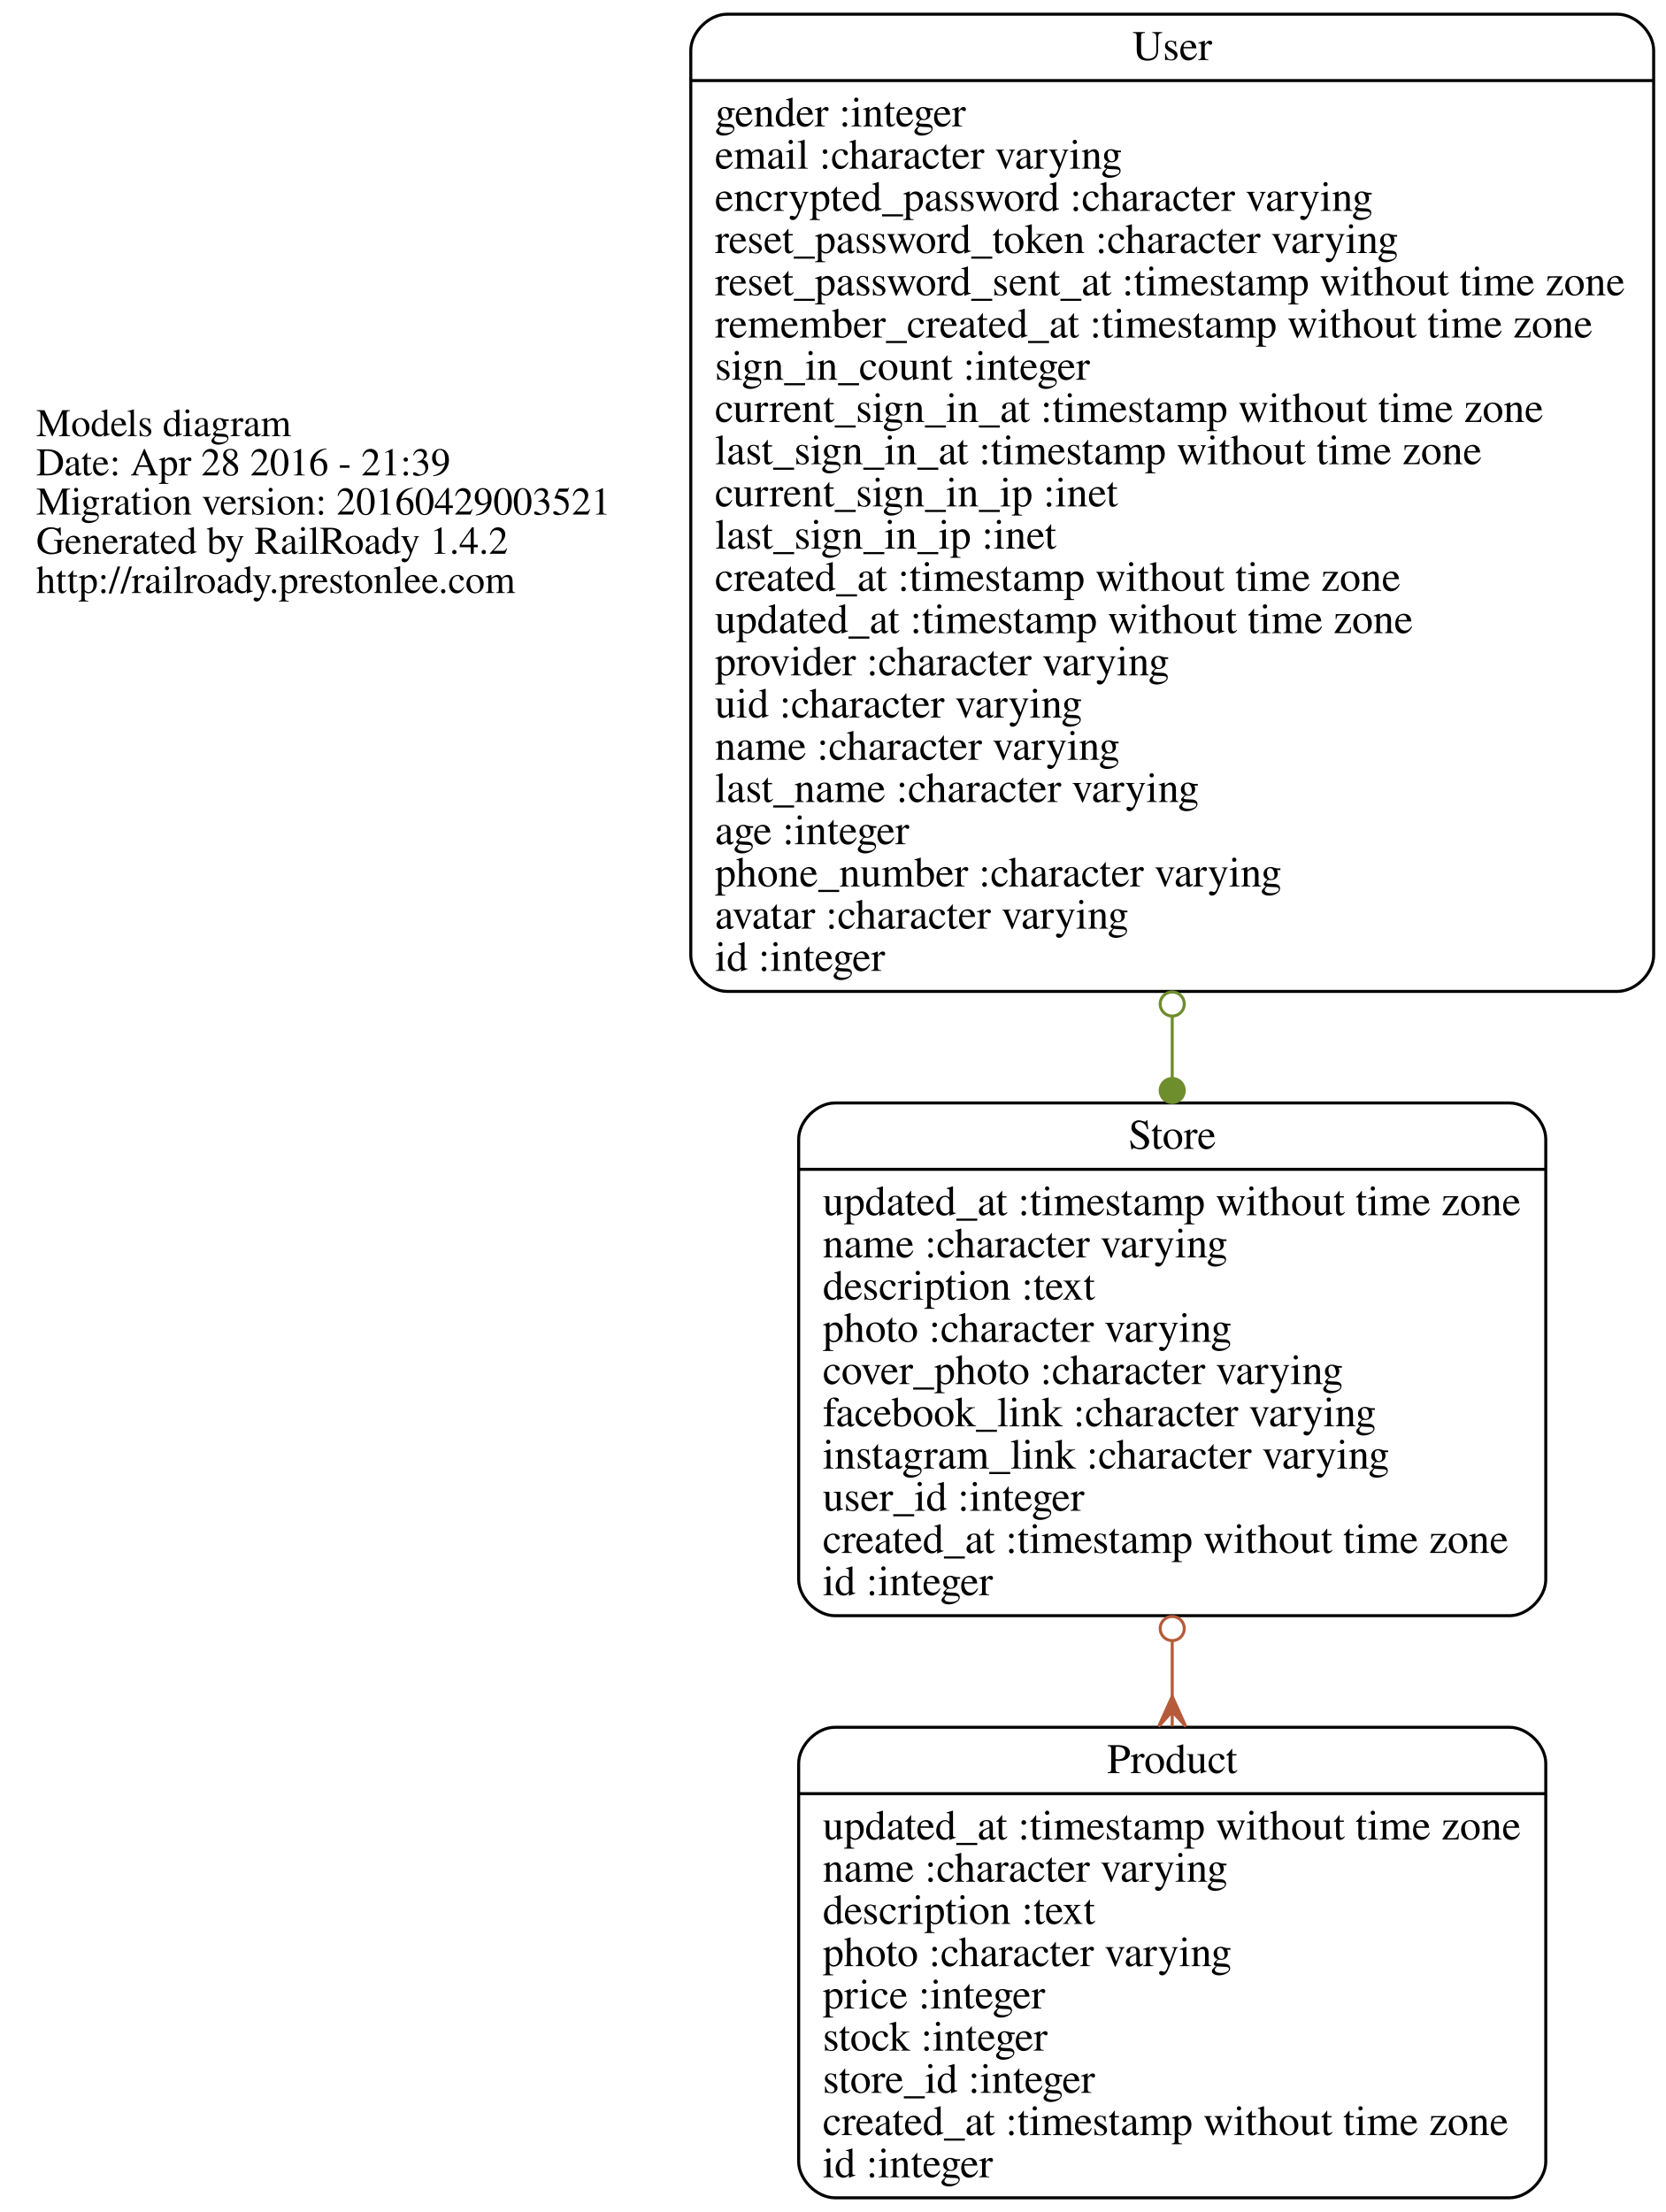
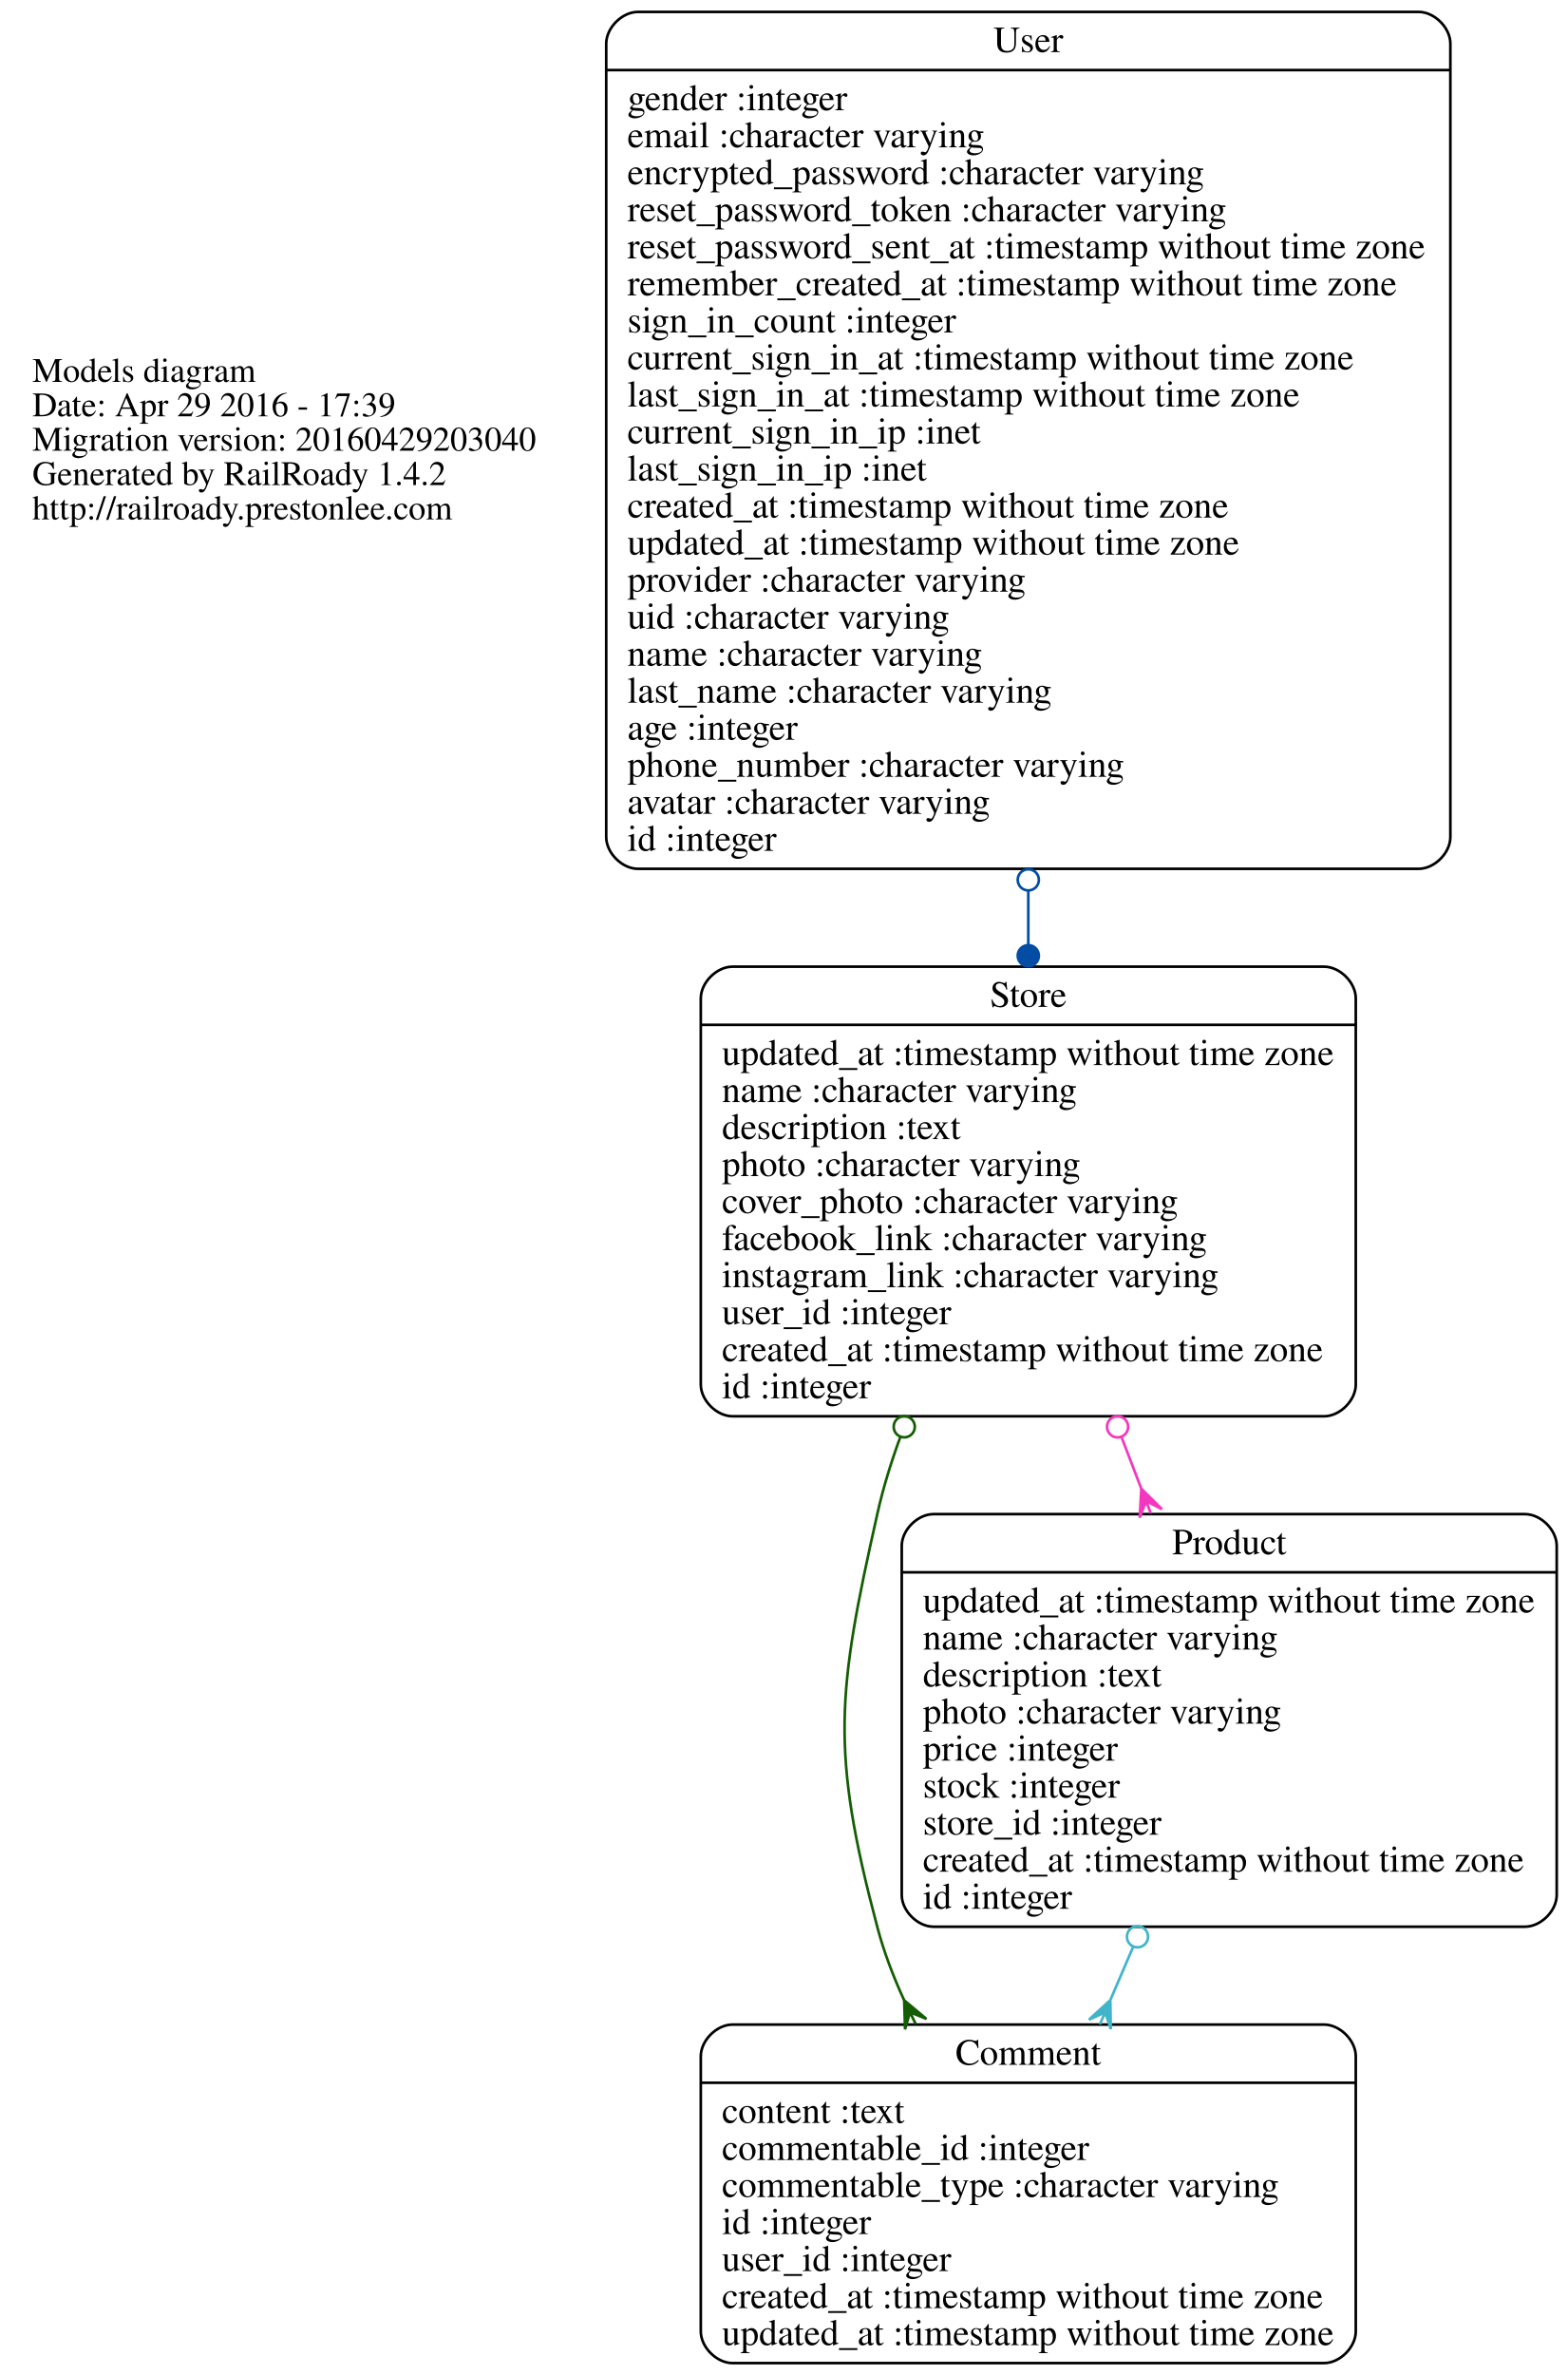
- <svg xmlns="http://www.w3.org/2000/svg" width="552pt" height="733pt" viewBox="0.00 0.00 552.32 733.00">
-   <g id="graph0" class="graph" transform="scale(1 1) rotate(0) translate(4 729)">
-     <polygon fill="none" stroke="none" points="-4,4 -4,-729 548.323,-729 548.323,4 -4,4" />
+ <svg xmlns="http://www.w3.org/2000/svg" width="593pt" height="898pt" viewBox="0.00 0.00 592.55 898.00">
+   <g id="graph0" class="graph" transform="scale(1 1) rotate(0) translate(4 894)">
+     <polygon fill="none" stroke="none" points="-4,4 -4,-894 588.55,-894 588.55,4 -4,4" />
    <g id="node1" class="node">
-       <text text-anchor="start" x="8" y="-584.6" font-family="Times,serif" font-size="13.00">Models diagram</text>
-       <text text-anchor="start" x="8" y="-571.6" font-family="Times,serif" font-size="13.00">Date: Apr 28 2016 - 21:39</text>
-       <text text-anchor="start" x="8" y="-558.6" font-family="Times,serif" font-size="13.00">Migration version: 20160429003521</text>
-       <text text-anchor="start" x="8" y="-545.6" font-family="Times,serif" font-size="13.00">Generated by RailRoady 1.4.2</text>
-       <text text-anchor="start" x="8" y="-532.6" font-family="Times,serif" font-size="13.00">http://railroady.prestonlee.com</text>
+       <text text-anchor="start" x="8" y="-749.6" font-family="Times,serif" font-size="13.00">Models diagram</text>
+       <text text-anchor="start" x="8" y="-736.6" font-family="Times,serif" font-size="13.00">Date: Apr 29 2016 - 17:39</text>
+       <text text-anchor="start" x="8" y="-723.6" font-family="Times,serif" font-size="13.00">Migration version: 20160429203040</text>
+       <text text-anchor="start" x="8" y="-710.6" font-family="Times,serif" font-size="13.00">Generated by RailRoady 1.4.2</text>
+       <text text-anchor="start" x="8" y="-697.6" font-family="Times,serif" font-size="13.00">http://railroady.prestonlee.com</text>
    </g>
    <g id="node2" class="node">
-       <path fill="none" stroke="black" d="M272.825,-0.5C272.825,-0.5 496.55,-0.5 496.55,-0.5 502.55,-0.5 508.55,-6.5 508.55,-12.5 508.55,-12.5 508.55,-144.5 508.55,-144.5 508.55,-150.5 502.55,-156.5 496.55,-156.5 496.55,-156.5 272.825,-156.5 272.825,-156.5 266.825,-156.5 260.825,-150.5 260.825,-144.5 260.825,-144.5 260.825,-12.5 260.825,-12.5 260.825,-6.5 266.825,-0.5 272.825,-0.5" />
-       <text text-anchor="middle" x="384.688" y="-141.3" font-family="Times,serif" font-size="14.00">Product</text>
-       <polyline fill="none" stroke="black" points="260.825,-134.5 508.55,-134.5 " />
-       <text text-anchor="start" x="268.825" y="-119.3" font-family="Times,serif" font-size="14.00">updated_at :timestamp without time zone</text>
-       <text text-anchor="start" x="268.825" y="-105.3" font-family="Times,serif" font-size="14.00">name :character varying</text>
-       <text text-anchor="start" x="268.825" y="-91.3" font-family="Times,serif" font-size="14.00">description :text</text>
-       <text text-anchor="start" x="268.825" y="-77.3" font-family="Times,serif" font-size="14.00">photo :character varying</text>
-       <text text-anchor="start" x="268.825" y="-63.3" font-family="Times,serif" font-size="14.00">price :integer</text>
-       <text text-anchor="start" x="268.825" y="-49.3" font-family="Times,serif" font-size="14.00">stock :integer</text>
-       <text text-anchor="start" x="268.825" y="-35.3" font-family="Times,serif" font-size="14.00">store_id :integer</text>
+       <path fill="none" stroke="black" d="M272.825,-0.5C272.825,-0.5 496.55,-0.5 496.55,-0.5 502.55,-0.5 508.55,-6.5 508.55,-12.5 508.55,-12.5 508.55,-116.5 508.55,-116.5 508.55,-122.5 502.55,-128.5 496.55,-128.5 496.55,-128.5 272.825,-128.5 272.825,-128.5 266.825,-128.5 260.825,-122.5 260.825,-116.5 260.825,-116.5 260.825,-12.5 260.825,-12.5 260.825,-6.5 266.825,-0.5 272.825,-0.5" />
+       <text text-anchor="middle" x="384.688" y="-113.3" font-family="Times,serif" font-size="14.00">Comment</text>
+       <polyline fill="none" stroke="black" points="260.825,-106.5 508.55,-106.5 " />
+       <text text-anchor="start" x="268.825" y="-91.3" font-family="Times,serif" font-size="14.00">content :text</text>
+       <text text-anchor="start" x="268.825" y="-77.3" font-family="Times,serif" font-size="14.00">commentable_id :integer</text>
+       <text text-anchor="start" x="268.825" y="-63.3" font-family="Times,serif" font-size="14.00">commentable_type :character varying</text>
+       <text text-anchor="start" x="268.825" y="-49.3" font-family="Times,serif" font-size="14.00">id :integer</text>
+       <text text-anchor="start" x="268.825" y="-35.3" font-family="Times,serif" font-size="14.00">user_id :integer</text>
      <text text-anchor="start" x="268.825" y="-21.3" font-family="Times,serif" font-size="14.00">created_at :timestamp without time zone</text>
-       <text text-anchor="start" x="268.825" y="-7.3" font-family="Times,serif" font-size="14.00">id :integer</text>
+       <text text-anchor="start" x="268.825" y="-7.3" font-family="Times,serif" font-size="14.00">updated_at :timestamp without time zone</text>
    </g>
    <g id="node3" class="node">
-       <path fill="none" stroke="black" d="M272.825,-193.5C272.825,-193.5 496.55,-193.5 496.55,-193.5 502.55,-193.5 508.55,-199.5 508.55,-205.5 508.55,-205.5 508.55,-351.5 508.55,-351.5 508.55,-357.5 502.55,-363.5 496.55,-363.5 496.55,-363.5 272.825,-363.5 272.825,-363.5 266.825,-363.5 260.825,-357.5 260.825,-351.5 260.825,-351.5 260.825,-205.5 260.825,-205.5 260.825,-199.5 266.825,-193.5 272.825,-193.5" />
-       <text text-anchor="middle" x="384.688" y="-348.3" font-family="Times,serif" font-size="14.00">Store</text>
-       <polyline fill="none" stroke="black" points="260.825,-341.5 508.55,-341.5 " />
-       <text text-anchor="start" x="268.825" y="-326.3" font-family="Times,serif" font-size="14.00">updated_at :timestamp without time zone</text>
-       <text text-anchor="start" x="268.825" y="-312.3" font-family="Times,serif" font-size="14.00">name :character varying</text>
-       <text text-anchor="start" x="268.825" y="-298.3" font-family="Times,serif" font-size="14.00">description :text</text>
-       <text text-anchor="start" x="268.825" y="-284.3" font-family="Times,serif" font-size="14.00">photo :character varying</text>
-       <text text-anchor="start" x="268.825" y="-270.3" font-family="Times,serif" font-size="14.00">cover_photo :character varying</text>
-       <text text-anchor="start" x="268.825" y="-256.3" font-family="Times,serif" font-size="14.00">facebook_link :character varying</text>
-       <text text-anchor="start" x="268.825" y="-242.3" font-family="Times,serif" font-size="14.00">instagram_link :character varying</text>
-       <text text-anchor="start" x="268.825" y="-228.3" font-family="Times,serif" font-size="14.00">user_id :integer</text>
-       <text text-anchor="start" x="268.825" y="-214.3" font-family="Times,serif" font-size="14.00">created_at :timestamp without time zone</text>
-       <text text-anchor="start" x="268.825" y="-200.3" font-family="Times,serif" font-size="14.00">id :integer</text>
+       <path fill="none" stroke="black" d="M348.825,-165.5C348.825,-165.5 572.55,-165.5 572.55,-165.5 578.55,-165.5 584.55,-171.5 584.55,-177.5 584.55,-177.5 584.55,-309.5 584.55,-309.5 584.55,-315.5 578.55,-321.5 572.55,-321.5 572.55,-321.5 348.825,-321.5 348.825,-321.5 342.825,-321.5 336.825,-315.5 336.825,-309.5 336.825,-309.5 336.825,-177.5 336.825,-177.5 336.825,-171.5 342.825,-165.5 348.825,-165.5" />
+       <text text-anchor="middle" x="460.688" y="-306.3" font-family="Times,serif" font-size="14.00">Product</text>
+       <polyline fill="none" stroke="black" points="336.825,-299.5 584.55,-299.5 " />
+       <text text-anchor="start" x="344.825" y="-284.3" font-family="Times,serif" font-size="14.00">updated_at :timestamp without time zone</text>
+       <text text-anchor="start" x="344.825" y="-270.3" font-family="Times,serif" font-size="14.00">name :character varying</text>
+       <text text-anchor="start" x="344.825" y="-256.3" font-family="Times,serif" font-size="14.00">description :text</text>
+       <text text-anchor="start" x="344.825" y="-242.3" font-family="Times,serif" font-size="14.00">photo :character varying</text>
+       <text text-anchor="start" x="344.825" y="-228.3" font-family="Times,serif" font-size="14.00">price :integer</text>
+       <text text-anchor="start" x="344.825" y="-214.3" font-family="Times,serif" font-size="14.00">stock :integer</text>
+       <text text-anchor="start" x="344.825" y="-200.3" font-family="Times,serif" font-size="14.00">store_id :integer</text>
+       <text text-anchor="start" x="344.825" y="-186.3" font-family="Times,serif" font-size="14.00">created_at :timestamp without time zone</text>
+       <text text-anchor="start" x="344.825" y="-172.3" font-family="Times,serif" font-size="14.00">id :integer</text>
    </g>
    <g id="edge1" class="edge">
-       <path fill="none" stroke="#b55b3a" d="M384.688,-184.978C384.688,-178.932 384.688,-172.854 384.688,-166.834" />
-       <ellipse fill="none" stroke="#b55b3a" cx="384.688" cy="-189.243" rx="4" ry="4" />
-       <polygon fill="#b55b3a" stroke="#b55b3a" points="384.688,-166.774 389.188,-156.773 384.688,-161.774 384.688,-156.774 384.688,-156.774 384.688,-156.774 384.688,-161.774 380.188,-156.774 384.688,-166.774 384.688,-166.774" />
+       <path fill="none" stroke="#42b4ca" d="M424.344,-157.858C421.499,-151.231 418.641,-144.574 415.834,-138.038" />
+       <ellipse fill="none" stroke="#42b4ca" cx="425.996" cy="-161.705" rx="4" ry="4" />
+       <polygon fill="#42b4ca" stroke="#42b4ca" points="415.712,-137.754 415.902,-126.79 413.74,-133.16 411.767,-128.566 411.767,-128.566 411.767,-128.566 413.74,-133.16 407.632,-130.341 415.712,-137.754 415.712,-137.754" />
    </g>
    <g id="node4" class="node">
-       <path fill="none" stroke="black" d="M237.053,-400.5C237.053,-400.5 532.323,-400.5 532.323,-400.5 538.323,-400.5 544.323,-406.5 544.323,-412.5 544.323,-412.5 544.323,-712.5 544.323,-712.5 544.323,-718.5 538.323,-724.5 532.323,-724.5 532.323,-724.5 237.053,-724.5 237.053,-724.5 231.053,-724.5 225.053,-718.5 225.053,-712.5 225.053,-712.5 225.053,-412.5 225.053,-412.5 225.053,-406.5 231.053,-400.5 237.053,-400.5" />
-       <text text-anchor="middle" x="384.688" y="-709.3" font-family="Times,serif" font-size="14.00">User</text>
-       <polyline fill="none" stroke="black" points="225.053,-702.5 544.323,-702.5 " />
-       <text text-anchor="start" x="233.053" y="-687.3" font-family="Times,serif" font-size="14.00">gender :integer</text>
-       <text text-anchor="start" x="233.053" y="-673.3" font-family="Times,serif" font-size="14.00">email :character varying</text>
-       <text text-anchor="start" x="233.053" y="-659.3" font-family="Times,serif" font-size="14.00">encrypted_password :character varying</text>
-       <text text-anchor="start" x="233.053" y="-645.3" font-family="Times,serif" font-size="14.00">reset_password_token :character varying</text>
-       <text text-anchor="start" x="233.053" y="-631.3" font-family="Times,serif" font-size="14.00">reset_password_sent_at :timestamp without time zone</text>
-       <text text-anchor="start" x="233.053" y="-617.3" font-family="Times,serif" font-size="14.00">remember_created_at :timestamp without time zone</text>
-       <text text-anchor="start" x="233.053" y="-603.3" font-family="Times,serif" font-size="14.00">sign_in_count :integer</text>
-       <text text-anchor="start" x="233.053" y="-589.3" font-family="Times,serif" font-size="14.00">current_sign_in_at :timestamp without time zone</text>
-       <text text-anchor="start" x="233.053" y="-575.3" font-family="Times,serif" font-size="14.00">last_sign_in_at :timestamp without time zone</text>
-       <text text-anchor="start" x="233.053" y="-561.3" font-family="Times,serif" font-size="14.00">current_sign_in_ip :inet</text>
-       <text text-anchor="start" x="233.053" y="-547.3" font-family="Times,serif" font-size="14.00">last_sign_in_ip :inet</text>
-       <text text-anchor="start" x="233.053" y="-533.3" font-family="Times,serif" font-size="14.00">created_at :timestamp without time zone</text>
-       <text text-anchor="start" x="233.053" y="-519.3" font-family="Times,serif" font-size="14.00">updated_at :timestamp without time zone</text>
-       <text text-anchor="start" x="233.053" y="-505.3" font-family="Times,serif" font-size="14.00">provider :character varying</text>
-       <text text-anchor="start" x="233.053" y="-491.3" font-family="Times,serif" font-size="14.00">uid :character varying</text>
-       <text text-anchor="start" x="233.053" y="-477.3" font-family="Times,serif" font-size="14.00">name :character varying</text>
-       <text text-anchor="start" x="233.053" y="-463.3" font-family="Times,serif" font-size="14.00">last_name :character varying</text>
-       <text text-anchor="start" x="233.053" y="-449.3" font-family="Times,serif" font-size="14.00">age :integer</text>
-       <text text-anchor="start" x="233.053" y="-435.3" font-family="Times,serif" font-size="14.00">phone_number :character varying</text>
-       <text text-anchor="start" x="233.053" y="-421.3" font-family="Times,serif" font-size="14.00">avatar :character varying</text>
-       <text text-anchor="start" x="233.053" y="-407.3" font-family="Times,serif" font-size="14.00">id :integer</text>
+       <path fill="none" stroke="black" d="M272.825,-358.5C272.825,-358.5 496.55,-358.5 496.55,-358.5 502.55,-358.5 508.55,-364.5 508.55,-370.5 508.55,-370.5 508.55,-516.5 508.55,-516.5 508.55,-522.5 502.55,-528.5 496.55,-528.5 496.55,-528.5 272.825,-528.5 272.825,-528.5 266.825,-528.5 260.825,-522.5 260.825,-516.5 260.825,-516.5 260.825,-370.5 260.825,-370.5 260.825,-364.5 266.825,-358.5 272.825,-358.5" />
+       <text text-anchor="middle" x="384.688" y="-513.3" font-family="Times,serif" font-size="14.00">Store</text>
+       <polyline fill="none" stroke="black" points="260.825,-506.5 508.55,-506.5 " />
+       <text text-anchor="start" x="268.825" y="-491.3" font-family="Times,serif" font-size="14.00">updated_at :timestamp without time zone</text>
+       <text text-anchor="start" x="268.825" y="-477.3" font-family="Times,serif" font-size="14.00">name :character varying</text>
+       <text text-anchor="start" x="268.825" y="-463.3" font-family="Times,serif" font-size="14.00">description :text</text>
+       <text text-anchor="start" x="268.825" y="-449.3" font-family="Times,serif" font-size="14.00">photo :character varying</text>
+       <text text-anchor="start" x="268.825" y="-435.3" font-family="Times,serif" font-size="14.00">cover_photo :character varying</text>
+       <text text-anchor="start" x="268.825" y="-421.3" font-family="Times,serif" font-size="14.00">facebook_link :character varying</text>
+       <text text-anchor="start" x="268.825" y="-407.3" font-family="Times,serif" font-size="14.00">instagram_link :character varying</text>
+       <text text-anchor="start" x="268.825" y="-393.3" font-family="Times,serif" font-size="14.00">user_id :integer</text>
+       <text text-anchor="start" x="268.825" y="-379.3" font-family="Times,serif" font-size="14.00">created_at :timestamp without time zone</text>
+       <text text-anchor="start" x="268.825" y="-365.3" font-family="Times,serif" font-size="14.00">id :integer</text>
+     </g>
+     <g id="edge3" class="edge">
+       <path fill="none" stroke="#145d03" d="M336.305,-350.692C332.813,-341.197 329.829,-331.532 327.688,-322 312.398,-253.918 309.742,-232.431 327.688,-165 330.12,-155.862 333.612,-146.689 337.686,-137.81" />
+       <ellipse fill="none" stroke="#145d03" cx="337.776" cy="-354.53" rx="4" ry="4" />
+       <polygon fill="#145d03" stroke="#145d03" points="337.754,-137.67 346.171,-130.642 339.939,-133.173 342.124,-128.676 342.124,-128.676 342.124,-128.676 339.939,-133.173 338.076,-126.709 337.754,-137.67 337.754,-137.67" />
    </g>
    <g id="edge2" class="edge">
-       <path fill="none" stroke="#6e8d2c" d="M384.688,-392.098C384.688,-385.248 384.688,-378.492 384.688,-371.898" />
-       <ellipse fill="none" stroke="#6e8d2c" cx="384.688" cy="-396.321" rx="4" ry="4" />
-       <ellipse fill="#6e8d2c" stroke="#6e8d2c" cx="384.688" cy="-367.636" rx="4" ry="4" />
+       <path fill="none" stroke="#f338bf" d="M419.982,-350.55C422.464,-344.083 424.962,-337.576 427.432,-331.14" />
+       <ellipse fill="none" stroke="#f338bf" cx="418.462" cy="-354.509" rx="4" ry="4" />
+       <polygon fill="#f338bf" stroke="#f338bf" points="427.444,-331.109 435.228,-323.386 429.235,-326.441 431.027,-321.774 431.027,-321.774 431.027,-321.774 429.235,-326.441 426.826,-320.161 427.444,-331.109 427.444,-331.109" />
+     </g>
+     <g id="node5" class="node">
+       <path fill="none" stroke="black" d="M237.053,-565.5C237.053,-565.5 532.323,-565.5 532.323,-565.5 538.323,-565.5 544.323,-571.5 544.323,-577.5 544.323,-577.5 544.323,-877.5 544.323,-877.5 544.323,-883.5 538.323,-889.5 532.323,-889.5 532.323,-889.5 237.053,-889.5 237.053,-889.5 231.053,-889.5 225.053,-883.5 225.053,-877.5 225.053,-877.5 225.053,-577.5 225.053,-577.5 225.053,-571.5 231.053,-565.5 237.053,-565.5" />
+       <text text-anchor="middle" x="384.688" y="-874.3" font-family="Times,serif" font-size="14.00">User</text>
+       <polyline fill="none" stroke="black" points="225.053,-867.5 544.323,-867.5 " />
+       <text text-anchor="start" x="233.053" y="-852.3" font-family="Times,serif" font-size="14.00">gender :integer</text>
+       <text text-anchor="start" x="233.053" y="-838.3" font-family="Times,serif" font-size="14.00">email :character varying</text>
+       <text text-anchor="start" x="233.053" y="-824.3" font-family="Times,serif" font-size="14.00">encrypted_password :character varying</text>
+       <text text-anchor="start" x="233.053" y="-810.3" font-family="Times,serif" font-size="14.00">reset_password_token :character varying</text>
+       <text text-anchor="start" x="233.053" y="-796.3" font-family="Times,serif" font-size="14.00">reset_password_sent_at :timestamp without time zone</text>
+       <text text-anchor="start" x="233.053" y="-782.3" font-family="Times,serif" font-size="14.00">remember_created_at :timestamp without time zone</text>
+       <text text-anchor="start" x="233.053" y="-768.3" font-family="Times,serif" font-size="14.00">sign_in_count :integer</text>
+       <text text-anchor="start" x="233.053" y="-754.3" font-family="Times,serif" font-size="14.00">current_sign_in_at :timestamp without time zone</text>
+       <text text-anchor="start" x="233.053" y="-740.3" font-family="Times,serif" font-size="14.00">last_sign_in_at :timestamp without time zone</text>
+       <text text-anchor="start" x="233.053" y="-726.3" font-family="Times,serif" font-size="14.00">current_sign_in_ip :inet</text>
+       <text text-anchor="start" x="233.053" y="-712.3" font-family="Times,serif" font-size="14.00">last_sign_in_ip :inet</text>
+       <text text-anchor="start" x="233.053" y="-698.3" font-family="Times,serif" font-size="14.00">created_at :timestamp without time zone</text>
+       <text text-anchor="start" x="233.053" y="-684.3" font-family="Times,serif" font-size="14.00">updated_at :timestamp without time zone</text>
+       <text text-anchor="start" x="233.053" y="-670.3" font-family="Times,serif" font-size="14.00">provider :character varying</text>
+       <text text-anchor="start" x="233.053" y="-656.3" font-family="Times,serif" font-size="14.00">uid :character varying</text>
+       <text text-anchor="start" x="233.053" y="-642.3" font-family="Times,serif" font-size="14.00">name :character varying</text>
+       <text text-anchor="start" x="233.053" y="-628.3" font-family="Times,serif" font-size="14.00">last_name :character varying</text>
+       <text text-anchor="start" x="233.053" y="-614.3" font-family="Times,serif" font-size="14.00">age :integer</text>
+       <text text-anchor="start" x="233.053" y="-600.3" font-family="Times,serif" font-size="14.00">phone_number :character varying</text>
+       <text text-anchor="start" x="233.053" y="-586.3" font-family="Times,serif" font-size="14.00">avatar :character varying</text>
+       <text text-anchor="start" x="233.053" y="-572.3" font-family="Times,serif" font-size="14.00">id :integer</text>
+     </g>
+     <g id="edge4" class="edge">
+       <path fill="none" stroke="#034da4" d="M384.688,-557.098C384.688,-550.248 384.688,-543.492 384.688,-536.898" />
+       <ellipse fill="none" stroke="#034da4" cx="384.688" cy="-561.321" rx="4" ry="4" />
+       <ellipse fill="#034da4" stroke="#034da4" cx="384.688" cy="-532.636" rx="4" ry="4" />
    </g>
  </g>
</svg>
